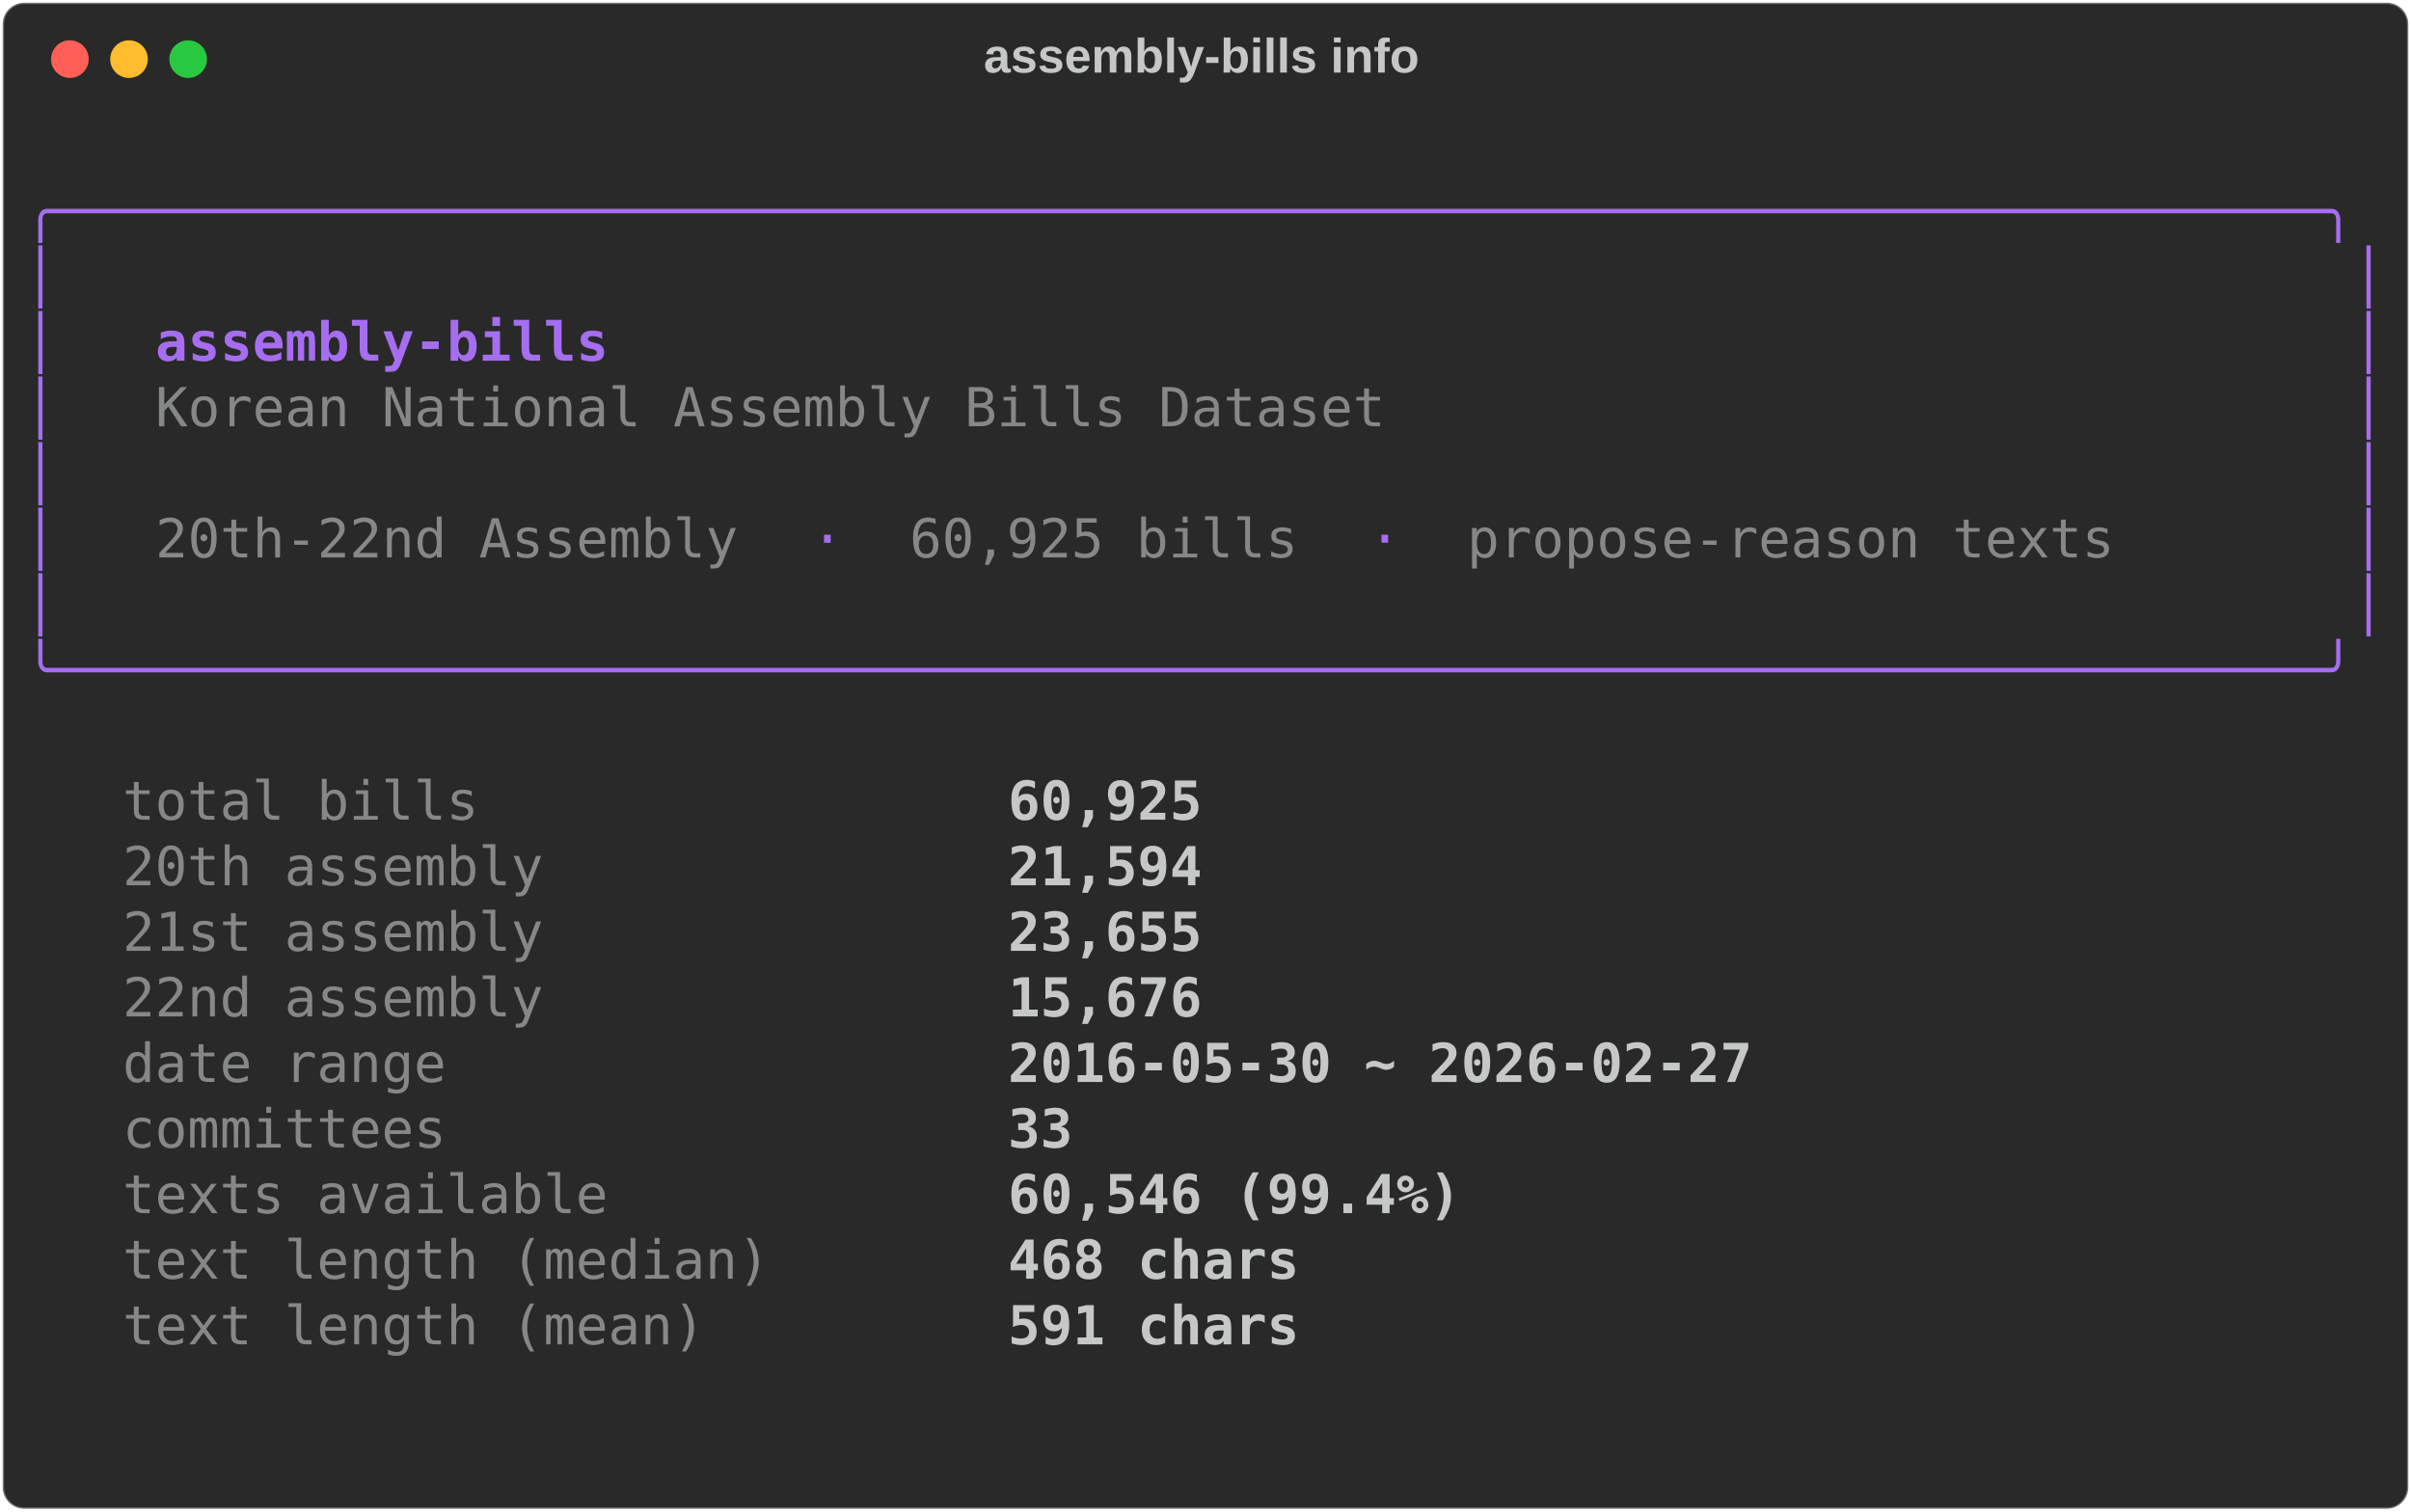
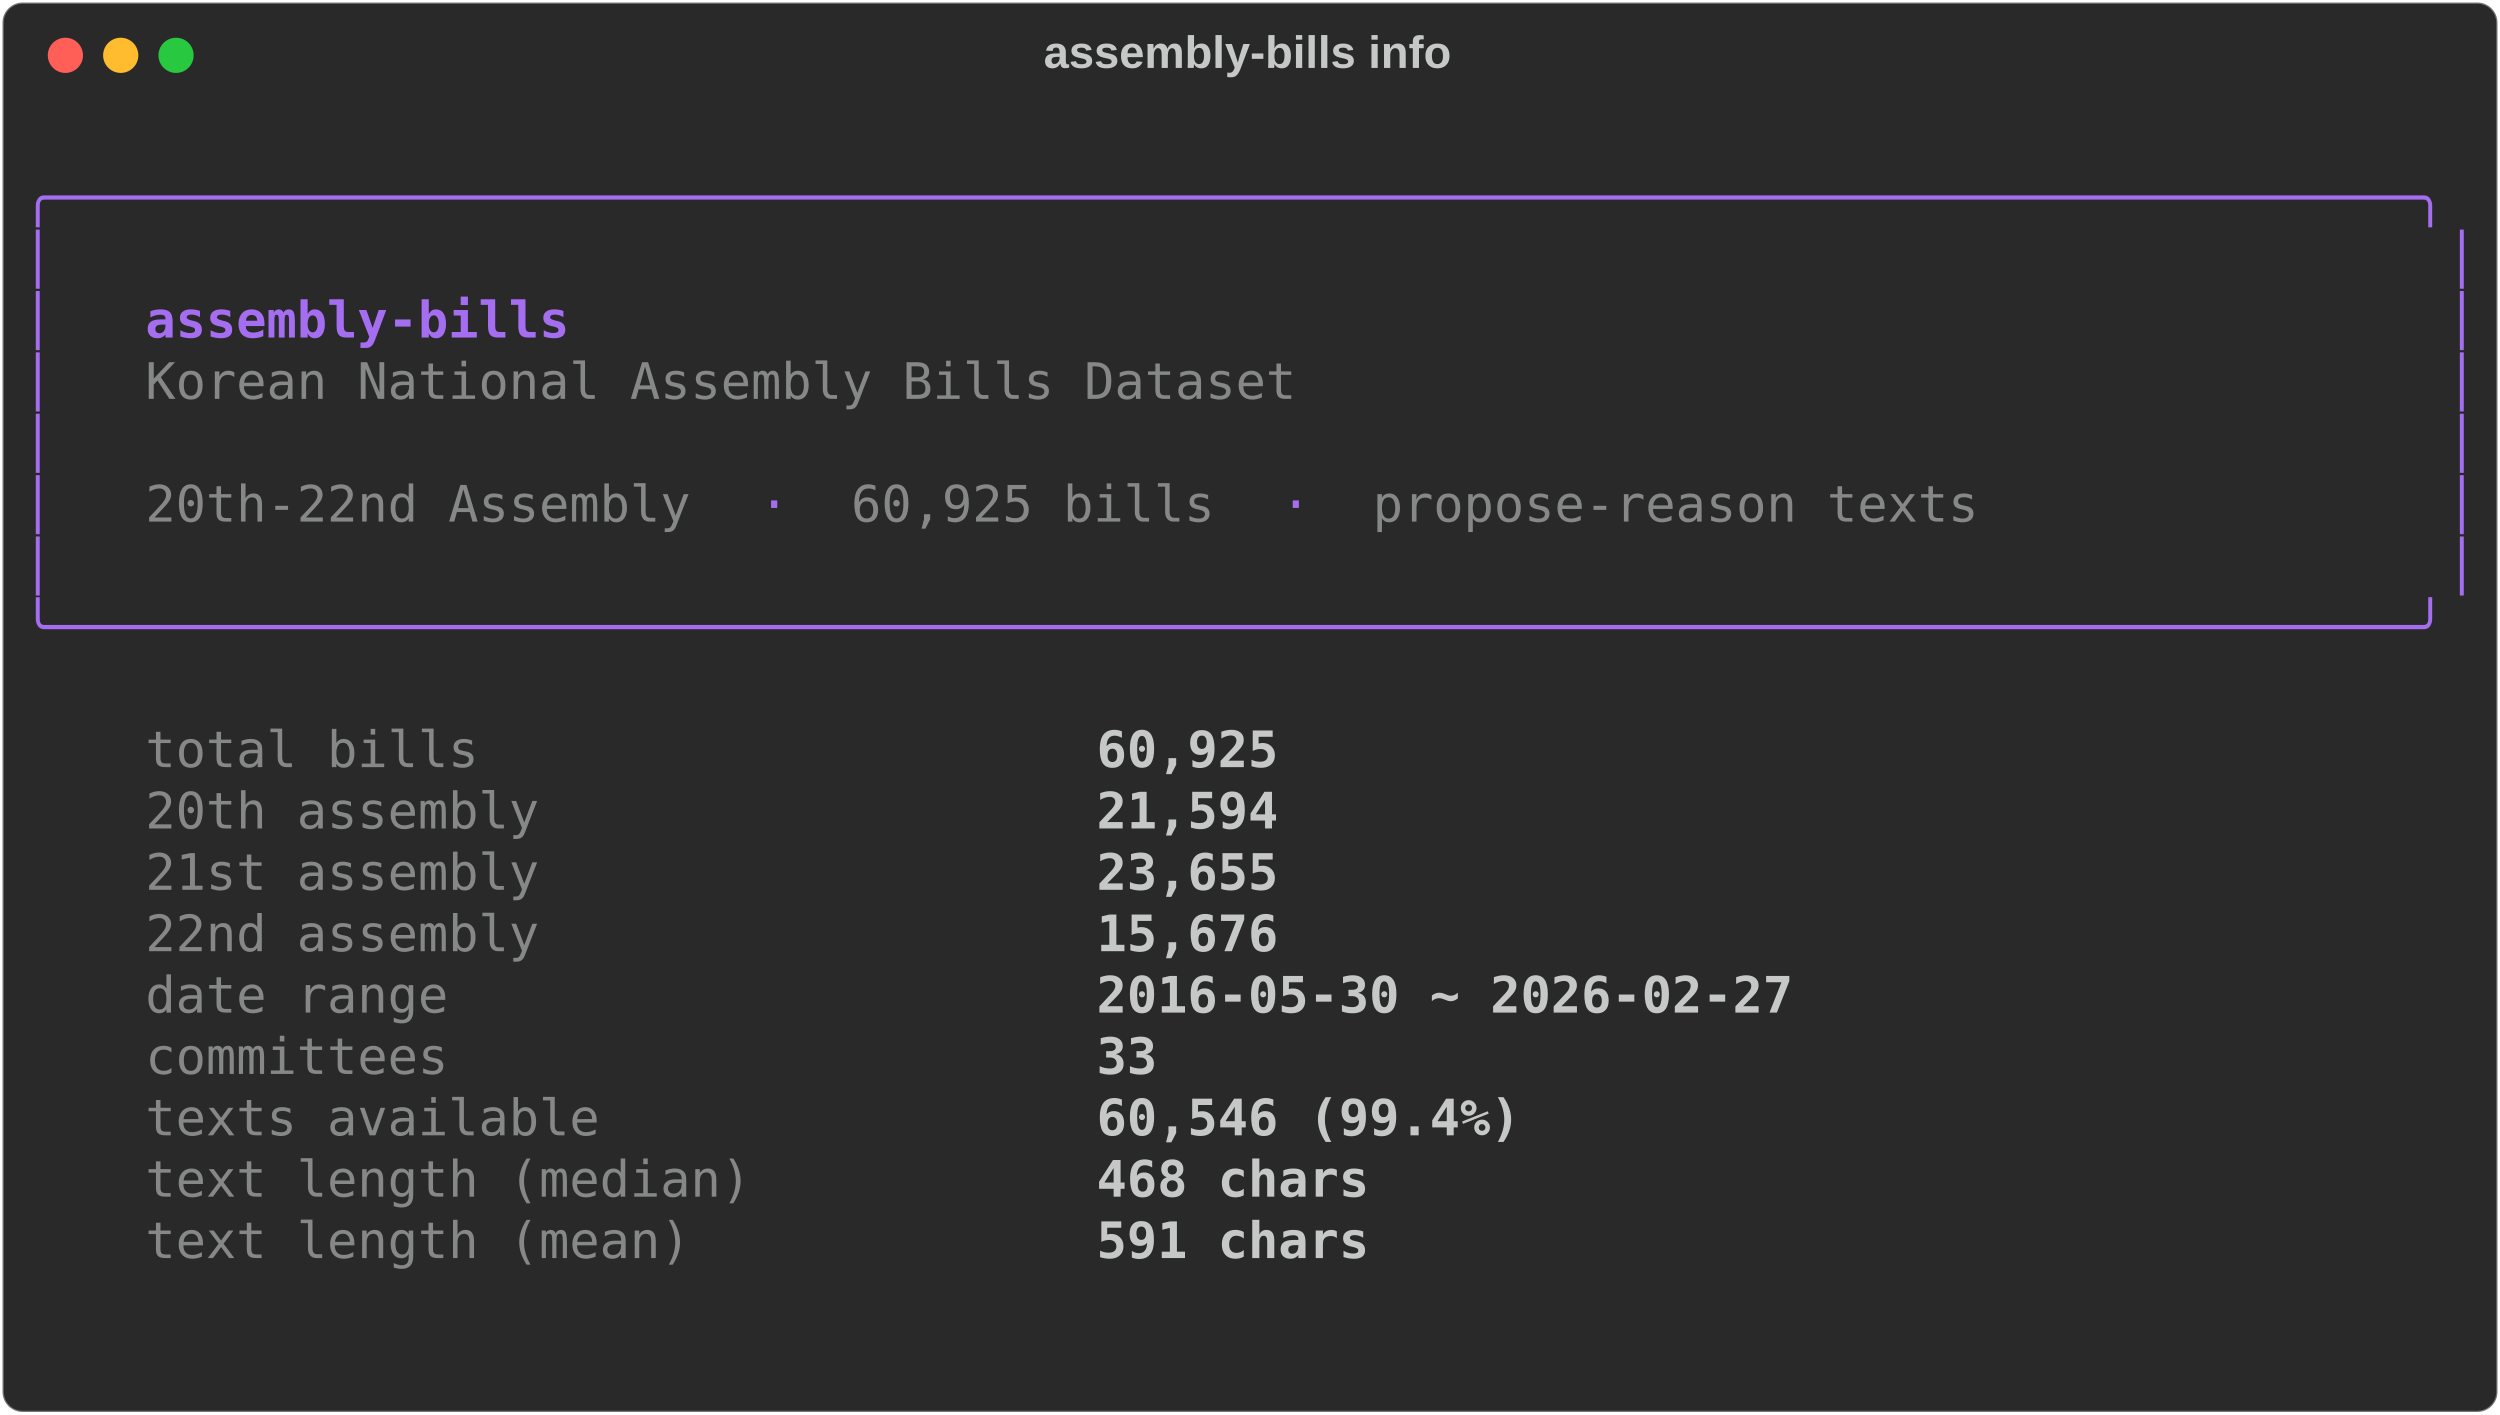
- <svg xmlns="http://www.w3.org/2000/svg" class="rich-terminal" viewBox="0 0 897 562.4">
+ <svg xmlns="http://www.w3.org/2000/svg" class="rich-terminal" viewBox="0 0 994 562.4">
  <style>

    
    

-     .terminal-1368359501-matrix {
+     .terminal-7712749-matrix {
        font-family: "Nanum Gothic Coding", monospace;
        font-size: 20px;
        line-height: 24.4px;
        font-variant-east-asian: full-width;
    }

-     .terminal-1368359501-title {
+     .terminal-7712749-title {
        font-size: 18px;
        font-weight: bold;
        font-family: arial;
    }

-     .terminal-1368359501-r1 { fill: #c5c8c6 }
- .terminal-1368359501-r2 { fill: #a56ef0 }
- .terminal-1368359501-r3 { fill: #a56ef0;font-weight: bold }
- .terminal-1368359501-r4 { fill: #868887 }
- .terminal-1368359501-r5 { fill: #c5c8c6;font-weight: bold }
+     .terminal-7712749-r1 { fill: #c5c8c6 }
+ .terminal-7712749-r2 { fill: #a56ef0 }
+ .terminal-7712749-r3 { fill: #a56ef0;font-weight: bold }
+ .terminal-7712749-r4 { fill: #868887 }
+ .terminal-7712749-r5 { fill: #c5c8c6;font-weight: bold }
    
    @font-face {
        font-family: "Nanum Gothic Coding";
        src: url("https://fonts.gstatic.com/s/nanumgothiccoding/v27/8QIVdjzHisX_8vv59_xMxtPFW4IXROwsy6ExUM1W.woff2") format("woff2");
        font-style: normal;
        font-weight: 400;
    }
    @font-face {
        font-family: "Nanum Gothic Coding";
        src: url("https://fonts.gstatic.com/s/nanumgothiccoding/v27/8QIYdjzHisX_8vv59_xMxtPFW4IXROws8xgecsB89N5U.woff2") format("woff2");
        font-style: normal;
        font-weight: 700;
    }

    </style>
  <defs>
-     <clipPath id="terminal-1368359501-clip-terminal">
-       <rect x="0" y="0" width="877.4" height="511.4" />
+     <clipPath id="terminal-7712749-clip-terminal">
+       <rect x="0" y="0" width="975.0" height="511.4" />
    </clipPath>
-     <clipPath id="terminal-1368359501-line-0">
-       <rect x="0" y="1.5" width="878.4" height="24.65" />
+     <clipPath id="terminal-7712749-line-0">
+       <rect x="0" y="1.5" width="976" height="24.65" />
    </clipPath>
-     <clipPath id="terminal-1368359501-line-1">
-       <rect x="0" y="25.9" width="878.4" height="24.65" />
+     <clipPath id="terminal-7712749-line-1">
+       <rect x="0" y="25.9" width="976" height="24.65" />
    </clipPath>
-     <clipPath id="terminal-1368359501-line-2">
-       <rect x="0" y="50.3" width="878.4" height="24.65" />
+     <clipPath id="terminal-7712749-line-2">
+       <rect x="0" y="50.3" width="976" height="24.65" />
    </clipPath>
-     <clipPath id="terminal-1368359501-line-3">
-       <rect x="0" y="74.7" width="878.4" height="24.65" />
+     <clipPath id="terminal-7712749-line-3">
+       <rect x="0" y="74.7" width="976" height="24.65" />
    </clipPath>
-     <clipPath id="terminal-1368359501-line-4">
-       <rect x="0" y="99.1" width="878.4" height="24.65" />
+     <clipPath id="terminal-7712749-line-4">
+       <rect x="0" y="99.1" width="976" height="24.65" />
    </clipPath>
-     <clipPath id="terminal-1368359501-line-5">
-       <rect x="0" y="123.5" width="878.4" height="24.65" />
+     <clipPath id="terminal-7712749-line-5">
+       <rect x="0" y="123.5" width="976" height="24.65" />
    </clipPath>
-     <clipPath id="terminal-1368359501-line-6">
-       <rect x="0" y="147.9" width="878.4" height="24.65" />
+     <clipPath id="terminal-7712749-line-6">
+       <rect x="0" y="147.9" width="976" height="24.65" />
    </clipPath>
-     <clipPath id="terminal-1368359501-line-7">
-       <rect x="0" y="172.3" width="878.4" height="24.65" />
+     <clipPath id="terminal-7712749-line-7">
+       <rect x="0" y="172.3" width="976" height="24.65" />
    </clipPath>
-     <clipPath id="terminal-1368359501-line-8">
-       <rect x="0" y="196.7" width="878.4" height="24.65" />
+     <clipPath id="terminal-7712749-line-8">
+       <rect x="0" y="196.7" width="976" height="24.65" />
    </clipPath>
-     <clipPath id="terminal-1368359501-line-9">
-       <rect x="0" y="221.1" width="878.4" height="24.65" />
+     <clipPath id="terminal-7712749-line-9">
+       <rect x="0" y="221.1" width="976" height="24.65" />
    </clipPath>
-     <clipPath id="terminal-1368359501-line-10">
-       <rect x="0" y="245.5" width="878.4" height="24.65" />
+     <clipPath id="terminal-7712749-line-10">
+       <rect x="0" y="245.5" width="976" height="24.65" />
    </clipPath>
-     <clipPath id="terminal-1368359501-line-11">
-       <rect x="0" y="269.9" width="878.4" height="24.65" />
+     <clipPath id="terminal-7712749-line-11">
+       <rect x="0" y="269.9" width="976" height="24.65" />
    </clipPath>
-     <clipPath id="terminal-1368359501-line-12">
-       <rect x="0" y="294.3" width="878.4" height="24.65" />
+     <clipPath id="terminal-7712749-line-12">
+       <rect x="0" y="294.3" width="976" height="24.65" />
    </clipPath>
-     <clipPath id="terminal-1368359501-line-13">
-       <rect x="0" y="318.7" width="878.4" height="24.65" />
+     <clipPath id="terminal-7712749-line-13">
+       <rect x="0" y="318.7" width="976" height="24.65" />
    </clipPath>
-     <clipPath id="terminal-1368359501-line-14">
-       <rect x="0" y="343.1" width="878.4" height="24.65" />
+     <clipPath id="terminal-7712749-line-14">
+       <rect x="0" y="343.1" width="976" height="24.65" />
    </clipPath>
-     <clipPath id="terminal-1368359501-line-15">
-       <rect x="0" y="367.5" width="878.4" height="24.65" />
+     <clipPath id="terminal-7712749-line-15">
+       <rect x="0" y="367.5" width="976" height="24.65" />
    </clipPath>
-     <clipPath id="terminal-1368359501-line-16">
-       <rect x="0" y="391.9" width="878.4" height="24.65" />
+     <clipPath id="terminal-7712749-line-16">
+       <rect x="0" y="391.9" width="976" height="24.65" />
    </clipPath>
-     <clipPath id="terminal-1368359501-line-17">
-       <rect x="0" y="416.3" width="878.4" height="24.65" />
+     <clipPath id="terminal-7712749-line-17">
+       <rect x="0" y="416.3" width="976" height="24.65" />
    </clipPath>
-     <clipPath id="terminal-1368359501-line-18">
-       <rect x="0" y="440.7" width="878.4" height="24.65" />
+     <clipPath id="terminal-7712749-line-18">
+       <rect x="0" y="440.7" width="976" height="24.65" />
    </clipPath>
-     <clipPath id="terminal-1368359501-line-19">
-       <rect x="0" y="465.1" width="878.4" height="24.65" />
+     <clipPath id="terminal-7712749-line-19">
+       <rect x="0" y="465.1" width="976" height="24.65" />
    </clipPath>
  </defs>
-   <rect fill="#292929" stroke="rgba(255,255,255,0.35)" stroke-width="1" x="1" y="1" width="895" height="560.4" rx="8" />
-   <text class="terminal-1368359501-title" fill="#c5c8c6" text-anchor="middle" x="447" y="27">assembly-bills info</text>
+   <rect fill="#292929" stroke="rgba(255,255,255,0.35)" stroke-width="1" x="1" y="1" width="992" height="560.4" rx="8" />
+   <text class="terminal-7712749-title" fill="#c5c8c6" text-anchor="middle" x="496" y="27">assembly-bills info</text>
  <g transform="translate(26,22)">
    <circle cx="0" cy="0" r="7" fill="#ff5f57" />
    <circle cx="22" cy="0" r="7" fill="#febc2e" />
    <circle cx="44" cy="0" r="7" fill="#28c840" />
  </g>
-   <g transform="translate(9, 41)" clip-path="url(#terminal-1368359501-clip-terminal)">
-     <g class="terminal-1368359501-matrix">
-       <text class="terminal-1368359501-r1" x="878.4" y="20" textLength="12.2" clip-path="url(#terminal-1368359501-line-0)">
+   <g transform="translate(9, 41)" clip-path="url(#terminal-7712749-clip-terminal)">
+     <g class="terminal-7712749-matrix">
+       <text class="terminal-7712749-r1" x="976" y="20" textLength="12.2" clip-path="url(#terminal-7712749-line-0)">
</text>
-       <text class="terminal-1368359501-r2" x="0" y="44.4" textLength="878.4" clip-path="url(#terminal-1368359501-line-1)">╭──────────────────────────────────────────────────────────────────────╮</text>
-       <text class="terminal-1368359501-r1" x="878.4" y="44.4" textLength="12.2" clip-path="url(#terminal-1368359501-line-1)">
+       <text class="terminal-7712749-r2" x="0" y="44.4" textLength="976" clip-path="url(#terminal-7712749-line-1)">╭──────────────────────────────────────────────────────────────────────────────╮</text>
+       <text class="terminal-7712749-r1" x="976" y="44.4" textLength="12.2" clip-path="url(#terminal-7712749-line-1)">
</text>
-       <text class="terminal-1368359501-r2" x="0" y="68.8" textLength="12.2" clip-path="url(#terminal-1368359501-line-2)">│</text>
-       <text class="terminal-1368359501-r2" x="866.2" y="68.8" textLength="12.2" clip-path="url(#terminal-1368359501-line-2)">│</text>
-       <text class="terminal-1368359501-r1" x="878.4" y="68.8" textLength="12.2" clip-path="url(#terminal-1368359501-line-2)">
+       <text class="terminal-7712749-r2" x="0" y="68.8" textLength="12.2" clip-path="url(#terminal-7712749-line-2)">│</text>
+       <text class="terminal-7712749-r2" x="963.8" y="68.8" textLength="12.2" clip-path="url(#terminal-7712749-line-2)">│</text>
+       <text class="terminal-7712749-r1" x="976" y="68.8" textLength="12.2" clip-path="url(#terminal-7712749-line-2)">
</text>
-       <text class="terminal-1368359501-r2" x="0" y="93.2" textLength="12.2" clip-path="url(#terminal-1368359501-line-3)">│</text>
-       <text class="terminal-1368359501-r3" x="48.8" y="93.2" textLength="170.8" clip-path="url(#terminal-1368359501-line-3)">assembly-bills</text>
-       <text class="terminal-1368359501-r2" x="866.2" y="93.2" textLength="12.2" clip-path="url(#terminal-1368359501-line-3)">│</text>
-       <text class="terminal-1368359501-r1" x="878.4" y="93.2" textLength="12.2" clip-path="url(#terminal-1368359501-line-3)">
+       <text class="terminal-7712749-r2" x="0" y="93.2" textLength="12.2" clip-path="url(#terminal-7712749-line-3)">│</text>
+       <text class="terminal-7712749-r3" x="48.8" y="93.2" textLength="170.8" clip-path="url(#terminal-7712749-line-3)">assembly-bills</text>
+       <text class="terminal-7712749-r2" x="963.8" y="93.2" textLength="12.2" clip-path="url(#terminal-7712749-line-3)">│</text>
+       <text class="terminal-7712749-r1" x="976" y="93.2" textLength="12.2" clip-path="url(#terminal-7712749-line-3)">
</text>
-       <text class="terminal-1368359501-r2" x="0" y="117.6" textLength="12.2" clip-path="url(#terminal-1368359501-line-4)">│</text>
-       <text class="terminal-1368359501-r4" x="48.8" y="117.6" textLength="463.6" clip-path="url(#terminal-1368359501-line-4)">Korean National Assembly Bills Dataset</text>
-       <text class="terminal-1368359501-r2" x="866.2" y="117.6" textLength="12.2" clip-path="url(#terminal-1368359501-line-4)">│</text>
-       <text class="terminal-1368359501-r1" x="878.4" y="117.6" textLength="12.2" clip-path="url(#terminal-1368359501-line-4)">
+       <text class="terminal-7712749-r2" x="0" y="117.6" textLength="12.2" clip-path="url(#terminal-7712749-line-4)">│</text>
+       <text class="terminal-7712749-r4" x="48.8" y="117.6" textLength="463.6" clip-path="url(#terminal-7712749-line-4)">Korean National Assembly Bills Dataset</text>
+       <text class="terminal-7712749-r2" x="963.8" y="117.6" textLength="12.2" clip-path="url(#terminal-7712749-line-4)">│</text>
+       <text class="terminal-7712749-r1" x="976" y="117.6" textLength="12.2" clip-path="url(#terminal-7712749-line-4)">
</text>
-       <text class="terminal-1368359501-r2" x="0" y="142" textLength="12.2" clip-path="url(#terminal-1368359501-line-5)">│</text>
-       <text class="terminal-1368359501-r2" x="866.2" y="142" textLength="12.2" clip-path="url(#terminal-1368359501-line-5)">│</text>
-       <text class="terminal-1368359501-r1" x="878.4" y="142" textLength="12.2" clip-path="url(#terminal-1368359501-line-5)">
+       <text class="terminal-7712749-r2" x="0" y="142" textLength="12.2" clip-path="url(#terminal-7712749-line-5)">│</text>
+       <text class="terminal-7712749-r2" x="963.8" y="142" textLength="12.2" clip-path="url(#terminal-7712749-line-5)">│</text>
+       <text class="terminal-7712749-r1" x="976" y="142" textLength="12.2" clip-path="url(#terminal-7712749-line-5)">
</text>
-       <text class="terminal-1368359501-r2" x="0" y="166.4" textLength="12.2" clip-path="url(#terminal-1368359501-line-6)">│</text>
-       <text class="terminal-1368359501-r4" x="48.8" y="166.4" textLength="219.6" clip-path="url(#terminal-1368359501-line-6)">20th-22nd Assembly</text>
-       <text class="terminal-1368359501-r2" x="292.8" y="166.4" textLength="12.2" clip-path="url(#terminal-1368359501-line-6)">·</text>
-       <text class="terminal-1368359501-r4" x="329.4" y="166.4" textLength="146.4" clip-path="url(#terminal-1368359501-line-6)">60,925 bills</text>
-       <text class="terminal-1368359501-r2" x="500.2" y="166.4" textLength="12.2" clip-path="url(#terminal-1368359501-line-6)">·</text>
-       <text class="terminal-1368359501-r4" x="536.8" y="166.4" textLength="244" clip-path="url(#terminal-1368359501-line-6)">propose-reason texts</text>
-       <text class="terminal-1368359501-r2" x="866.2" y="166.4" textLength="12.2" clip-path="url(#terminal-1368359501-line-6)">│</text>
-       <text class="terminal-1368359501-r1" x="878.4" y="166.4" textLength="12.2" clip-path="url(#terminal-1368359501-line-6)">
+       <text class="terminal-7712749-r2" x="0" y="166.4" textLength="12.2" clip-path="url(#terminal-7712749-line-6)">│</text>
+       <text class="terminal-7712749-r4" x="48.8" y="166.4" textLength="219.6" clip-path="url(#terminal-7712749-line-6)">20th-22nd Assembly</text>
+       <text class="terminal-7712749-r2" x="292.8" y="166.4" textLength="12.2" clip-path="url(#terminal-7712749-line-6)">·</text>
+       <text class="terminal-7712749-r4" x="329.4" y="166.4" textLength="146.4" clip-path="url(#terminal-7712749-line-6)">60,925 bills</text>
+       <text class="terminal-7712749-r2" x="500.2" y="166.4" textLength="12.2" clip-path="url(#terminal-7712749-line-6)">·</text>
+       <text class="terminal-7712749-r4" x="536.8" y="166.4" textLength="244" clip-path="url(#terminal-7712749-line-6)">propose-reason texts</text>
+       <text class="terminal-7712749-r2" x="963.8" y="166.4" textLength="12.2" clip-path="url(#terminal-7712749-line-6)">│</text>
+       <text class="terminal-7712749-r1" x="976" y="166.4" textLength="12.2" clip-path="url(#terminal-7712749-line-6)">
</text>
-       <text class="terminal-1368359501-r2" x="0" y="190.8" textLength="12.2" clip-path="url(#terminal-1368359501-line-7)">│</text>
-       <text class="terminal-1368359501-r2" x="866.2" y="190.8" textLength="12.2" clip-path="url(#terminal-1368359501-line-7)">│</text>
-       <text class="terminal-1368359501-r1" x="878.4" y="190.8" textLength="12.2" clip-path="url(#terminal-1368359501-line-7)">
+       <text class="terminal-7712749-r2" x="0" y="190.8" textLength="12.2" clip-path="url(#terminal-7712749-line-7)">│</text>
+       <text class="terminal-7712749-r2" x="963.8" y="190.8" textLength="12.2" clip-path="url(#terminal-7712749-line-7)">│</text>
+       <text class="terminal-7712749-r1" x="976" y="190.8" textLength="12.2" clip-path="url(#terminal-7712749-line-7)">
</text>
-       <text class="terminal-1368359501-r2" x="0" y="215.2" textLength="878.4" clip-path="url(#terminal-1368359501-line-8)">╰──────────────────────────────────────────────────────────────────────╯</text>
-       <text class="terminal-1368359501-r1" x="878.4" y="215.2" textLength="12.2" clip-path="url(#terminal-1368359501-line-8)">
+       <text class="terminal-7712749-r2" x="0" y="215.2" textLength="976" clip-path="url(#terminal-7712749-line-8)">╰──────────────────────────────────────────────────────────────────────────────╯</text>
+       <text class="terminal-7712749-r1" x="976" y="215.2" textLength="12.2" clip-path="url(#terminal-7712749-line-8)">
</text>
-       <text class="terminal-1368359501-r1" x="878.4" y="239.6" textLength="12.2" clip-path="url(#terminal-1368359501-line-9)">
+       <text class="terminal-7712749-r1" x="976" y="239.6" textLength="12.2" clip-path="url(#terminal-7712749-line-9)">
</text>
-       <text class="terminal-1368359501-r4" x="36.6" y="264" textLength="268.4" clip-path="url(#terminal-1368359501-line-10)">total bills           </text>
-       <text class="terminal-1368359501-r5" x="366" y="264" textLength="280.6" clip-path="url(#terminal-1368359501-line-10)">60,925                 </text>
-       <text class="terminal-1368359501-r1" x="878.4" y="264" textLength="12.2" clip-path="url(#terminal-1368359501-line-10)">
+       <text class="terminal-7712749-r4" x="48.8" y="264" textLength="292.8" clip-path="url(#terminal-7712749-line-10)">total bills             </text>
+       <text class="terminal-7712749-r5" x="427" y="264" textLength="280.6" clip-path="url(#terminal-7712749-line-10)">60,925                 </text>
+       <text class="terminal-7712749-r1" x="976" y="264" textLength="12.2" clip-path="url(#terminal-7712749-line-10)">
</text>
-       <text class="terminal-1368359501-r4" x="36.6" y="288.4" textLength="268.4" clip-path="url(#terminal-1368359501-line-11)">  20th assembly       </text>
-       <text class="terminal-1368359501-r5" x="366" y="288.4" textLength="280.6" clip-path="url(#terminal-1368359501-line-11)">21,594                 </text>
-       <text class="terminal-1368359501-r1" x="878.4" y="288.4" textLength="12.2" clip-path="url(#terminal-1368359501-line-11)">
+       <text class="terminal-7712749-r4" x="48.8" y="288.4" textLength="292.8" clip-path="url(#terminal-7712749-line-11)">  20th assembly         </text>
+       <text class="terminal-7712749-r5" x="427" y="288.4" textLength="280.6" clip-path="url(#terminal-7712749-line-11)">21,594                 </text>
+       <text class="terminal-7712749-r1" x="976" y="288.4" textLength="12.2" clip-path="url(#terminal-7712749-line-11)">
</text>
-       <text class="terminal-1368359501-r4" x="36.6" y="312.8" textLength="268.4" clip-path="url(#terminal-1368359501-line-12)">  21st assembly       </text>
-       <text class="terminal-1368359501-r5" x="366" y="312.8" textLength="280.6" clip-path="url(#terminal-1368359501-line-12)">23,655                 </text>
-       <text class="terminal-1368359501-r1" x="878.4" y="312.8" textLength="12.2" clip-path="url(#terminal-1368359501-line-12)">
+       <text class="terminal-7712749-r4" x="48.8" y="312.8" textLength="292.8" clip-path="url(#terminal-7712749-line-12)">  21st assembly         </text>
+       <text class="terminal-7712749-r5" x="427" y="312.8" textLength="280.6" clip-path="url(#terminal-7712749-line-12)">23,655                 </text>
+       <text class="terminal-7712749-r1" x="976" y="312.8" textLength="12.2" clip-path="url(#terminal-7712749-line-12)">
</text>
-       <text class="terminal-1368359501-r4" x="36.6" y="337.2" textLength="268.4" clip-path="url(#terminal-1368359501-line-13)">  22nd assembly       </text>
-       <text class="terminal-1368359501-r5" x="366" y="337.2" textLength="280.6" clip-path="url(#terminal-1368359501-line-13)">15,676                 </text>
-       <text class="terminal-1368359501-r1" x="878.4" y="337.2" textLength="12.2" clip-path="url(#terminal-1368359501-line-13)">
+       <text class="terminal-7712749-r4" x="48.8" y="337.2" textLength="292.8" clip-path="url(#terminal-7712749-line-13)">  22nd assembly         </text>
+       <text class="terminal-7712749-r5" x="427" y="337.2" textLength="280.6" clip-path="url(#terminal-7712749-line-13)">15,676                 </text>
+       <text class="terminal-7712749-r1" x="976" y="337.2" textLength="12.2" clip-path="url(#terminal-7712749-line-13)">
</text>
-       <text class="terminal-1368359501-r4" x="36.6" y="361.6" textLength="268.4" clip-path="url(#terminal-1368359501-line-14)">date range            </text>
-       <text class="terminal-1368359501-r5" x="366" y="361.6" textLength="280.6" clip-path="url(#terminal-1368359501-line-14)">2016-05-30 ~ 2026-02-27</text>
-       <text class="terminal-1368359501-r1" x="878.4" y="361.6" textLength="12.2" clip-path="url(#terminal-1368359501-line-14)">
+       <text class="terminal-7712749-r4" x="48.8" y="361.6" textLength="292.8" clip-path="url(#terminal-7712749-line-14)">date range              </text>
+       <text class="terminal-7712749-r5" x="427" y="361.6" textLength="280.6" clip-path="url(#terminal-7712749-line-14)">2016-05-30 ~ 2026-02-27</text>
+       <text class="terminal-7712749-r1" x="976" y="361.6" textLength="12.2" clip-path="url(#terminal-7712749-line-14)">
</text>
-       <text class="terminal-1368359501-r4" x="36.6" y="386" textLength="268.4" clip-path="url(#terminal-1368359501-line-15)">committees            </text>
-       <text class="terminal-1368359501-r5" x="366" y="386" textLength="280.6" clip-path="url(#terminal-1368359501-line-15)">33                     </text>
-       <text class="terminal-1368359501-r1" x="878.4" y="386" textLength="12.2" clip-path="url(#terminal-1368359501-line-15)">
+       <text class="terminal-7712749-r4" x="48.8" y="386" textLength="292.8" clip-path="url(#terminal-7712749-line-15)">committees              </text>
+       <text class="terminal-7712749-r5" x="427" y="386" textLength="280.6" clip-path="url(#terminal-7712749-line-15)">33                     </text>
+       <text class="terminal-7712749-r1" x="976" y="386" textLength="12.2" clip-path="url(#terminal-7712749-line-15)">
</text>
-       <text class="terminal-1368359501-r4" x="36.6" y="410.4" textLength="268.4" clip-path="url(#terminal-1368359501-line-16)">texts available       </text>
-       <text class="terminal-1368359501-r5" x="366" y="410.4" textLength="280.6" clip-path="url(#terminal-1368359501-line-16)">60,546 (99.4%)         </text>
-       <text class="terminal-1368359501-r1" x="878.4" y="410.4" textLength="12.2" clip-path="url(#terminal-1368359501-line-16)">
+       <text class="terminal-7712749-r4" x="48.8" y="410.4" textLength="292.8" clip-path="url(#terminal-7712749-line-16)">texts available         </text>
+       <text class="terminal-7712749-r5" x="427" y="410.4" textLength="280.6" clip-path="url(#terminal-7712749-line-16)">60,546 (99.4%)         </text>
+       <text class="terminal-7712749-r1" x="976" y="410.4" textLength="12.2" clip-path="url(#terminal-7712749-line-16)">
</text>
-       <text class="terminal-1368359501-r4" x="36.6" y="434.8" textLength="268.4" clip-path="url(#terminal-1368359501-line-17)">text length (median)  </text>
-       <text class="terminal-1368359501-r5" x="366" y="434.8" textLength="280.6" clip-path="url(#terminal-1368359501-line-17)">468 chars              </text>
-       <text class="terminal-1368359501-r1" x="878.4" y="434.8" textLength="12.2" clip-path="url(#terminal-1368359501-line-17)">
+       <text class="terminal-7712749-r4" x="48.8" y="434.8" textLength="292.8" clip-path="url(#terminal-7712749-line-17)">text length (median)    </text>
+       <text class="terminal-7712749-r5" x="427" y="434.8" textLength="280.6" clip-path="url(#terminal-7712749-line-17)">468 chars              </text>
+       <text class="terminal-7712749-r1" x="976" y="434.8" textLength="12.2" clip-path="url(#terminal-7712749-line-17)">
</text>
-       <text class="terminal-1368359501-r4" x="36.6" y="459.2" textLength="268.4" clip-path="url(#terminal-1368359501-line-18)">text length (mean)    </text>
-       <text class="terminal-1368359501-r5" x="366" y="459.2" textLength="280.6" clip-path="url(#terminal-1368359501-line-18)">591 chars              </text>
-       <text class="terminal-1368359501-r1" x="878.4" y="459.2" textLength="12.2" clip-path="url(#terminal-1368359501-line-18)">
+       <text class="terminal-7712749-r4" x="48.8" y="459.2" textLength="292.8" clip-path="url(#terminal-7712749-line-18)">text length (mean)      </text>
+       <text class="terminal-7712749-r5" x="427" y="459.2" textLength="280.6" clip-path="url(#terminal-7712749-line-18)">591 chars              </text>
+       <text class="terminal-7712749-r1" x="976" y="459.2" textLength="12.2" clip-path="url(#terminal-7712749-line-18)">
</text>
-       <text class="terminal-1368359501-r1" x="878.4" y="483.6" textLength="12.2" clip-path="url(#terminal-1368359501-line-19)">
+       <text class="terminal-7712749-r1" x="976" y="483.6" textLength="12.2" clip-path="url(#terminal-7712749-line-19)">
</text>
-       <text class="terminal-1368359501-r1" x="878.4" y="508" textLength="12.2" clip-path="url(#terminal-1368359501-line-20)">
+       <text class="terminal-7712749-r1" x="976" y="508" textLength="12.2" clip-path="url(#terminal-7712749-line-20)">
</text>
    </g>
  </g>
</svg>
